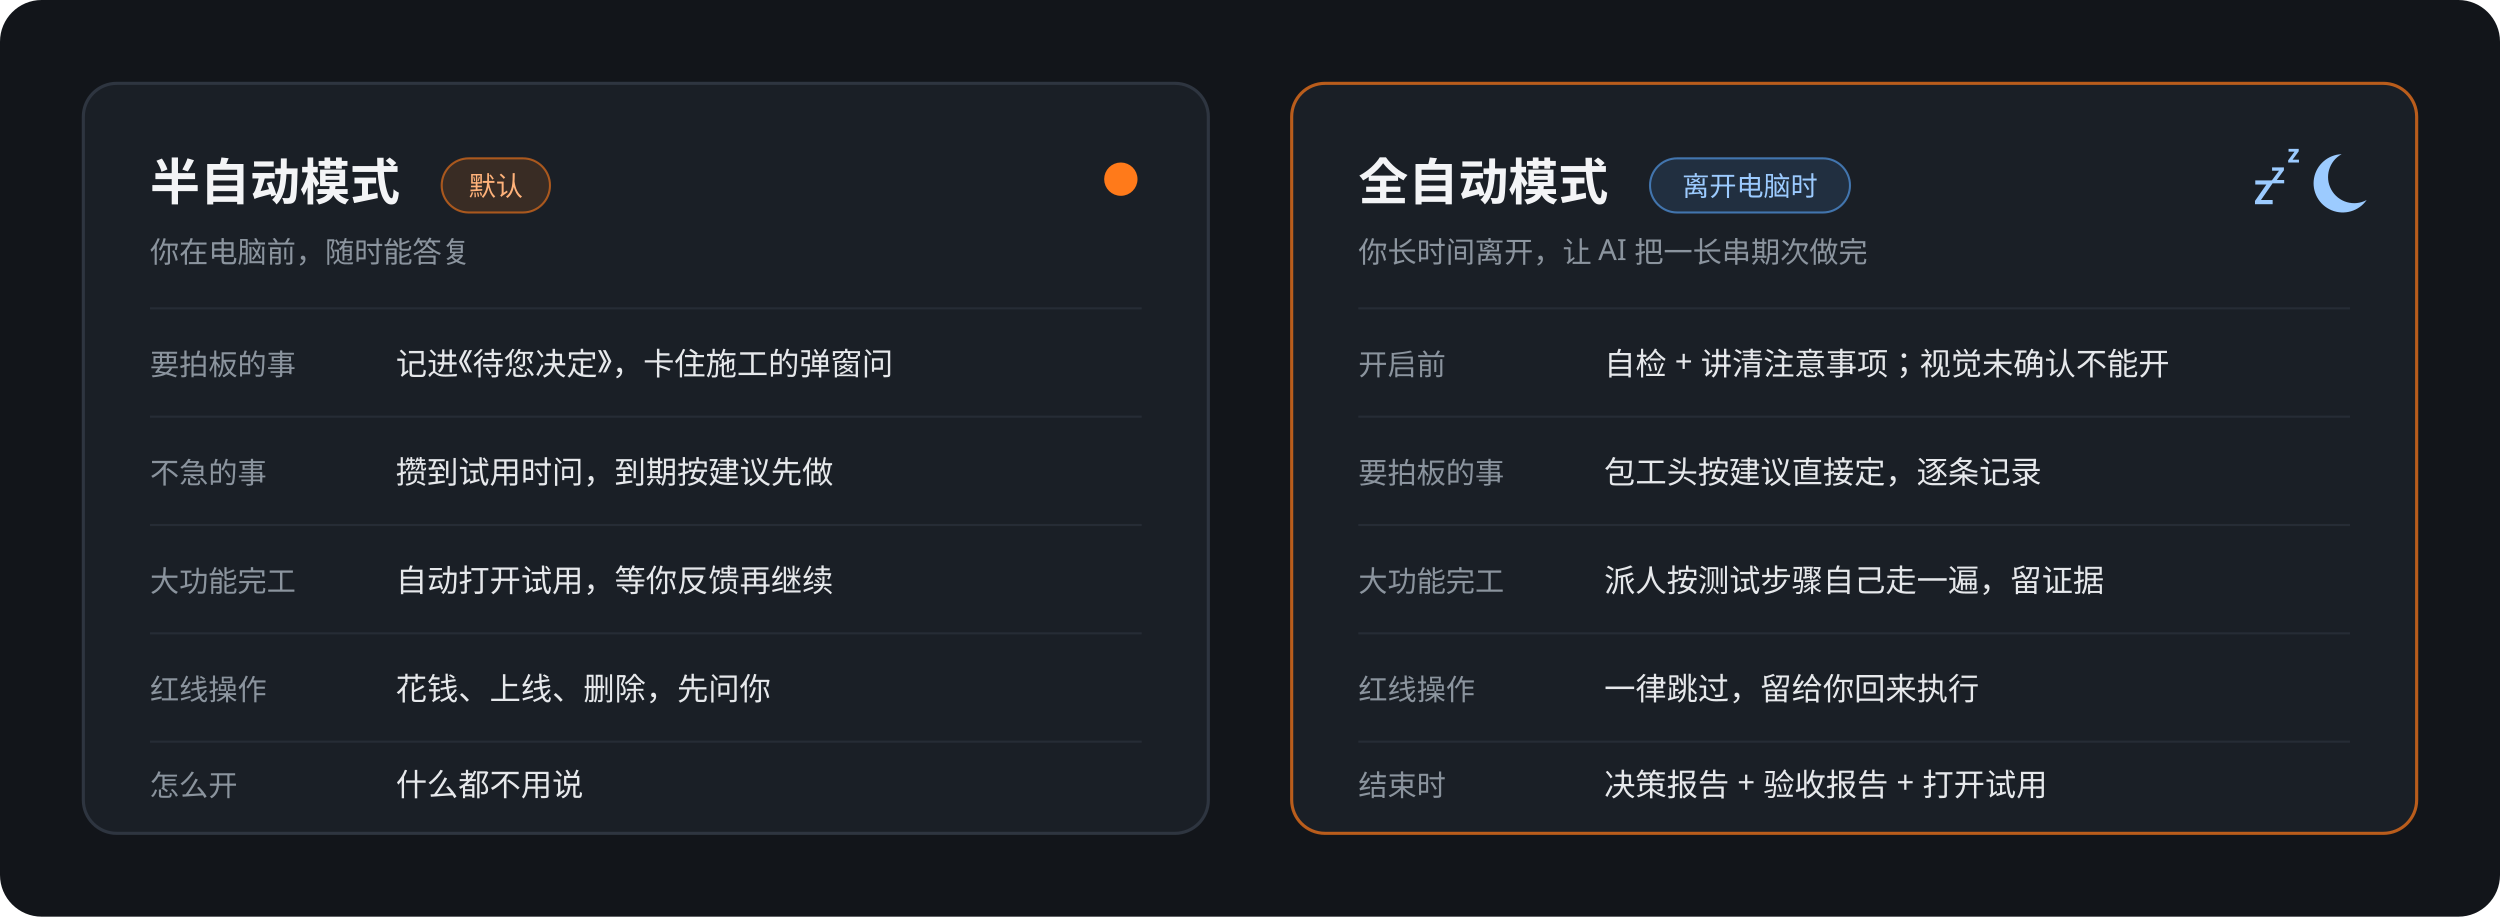
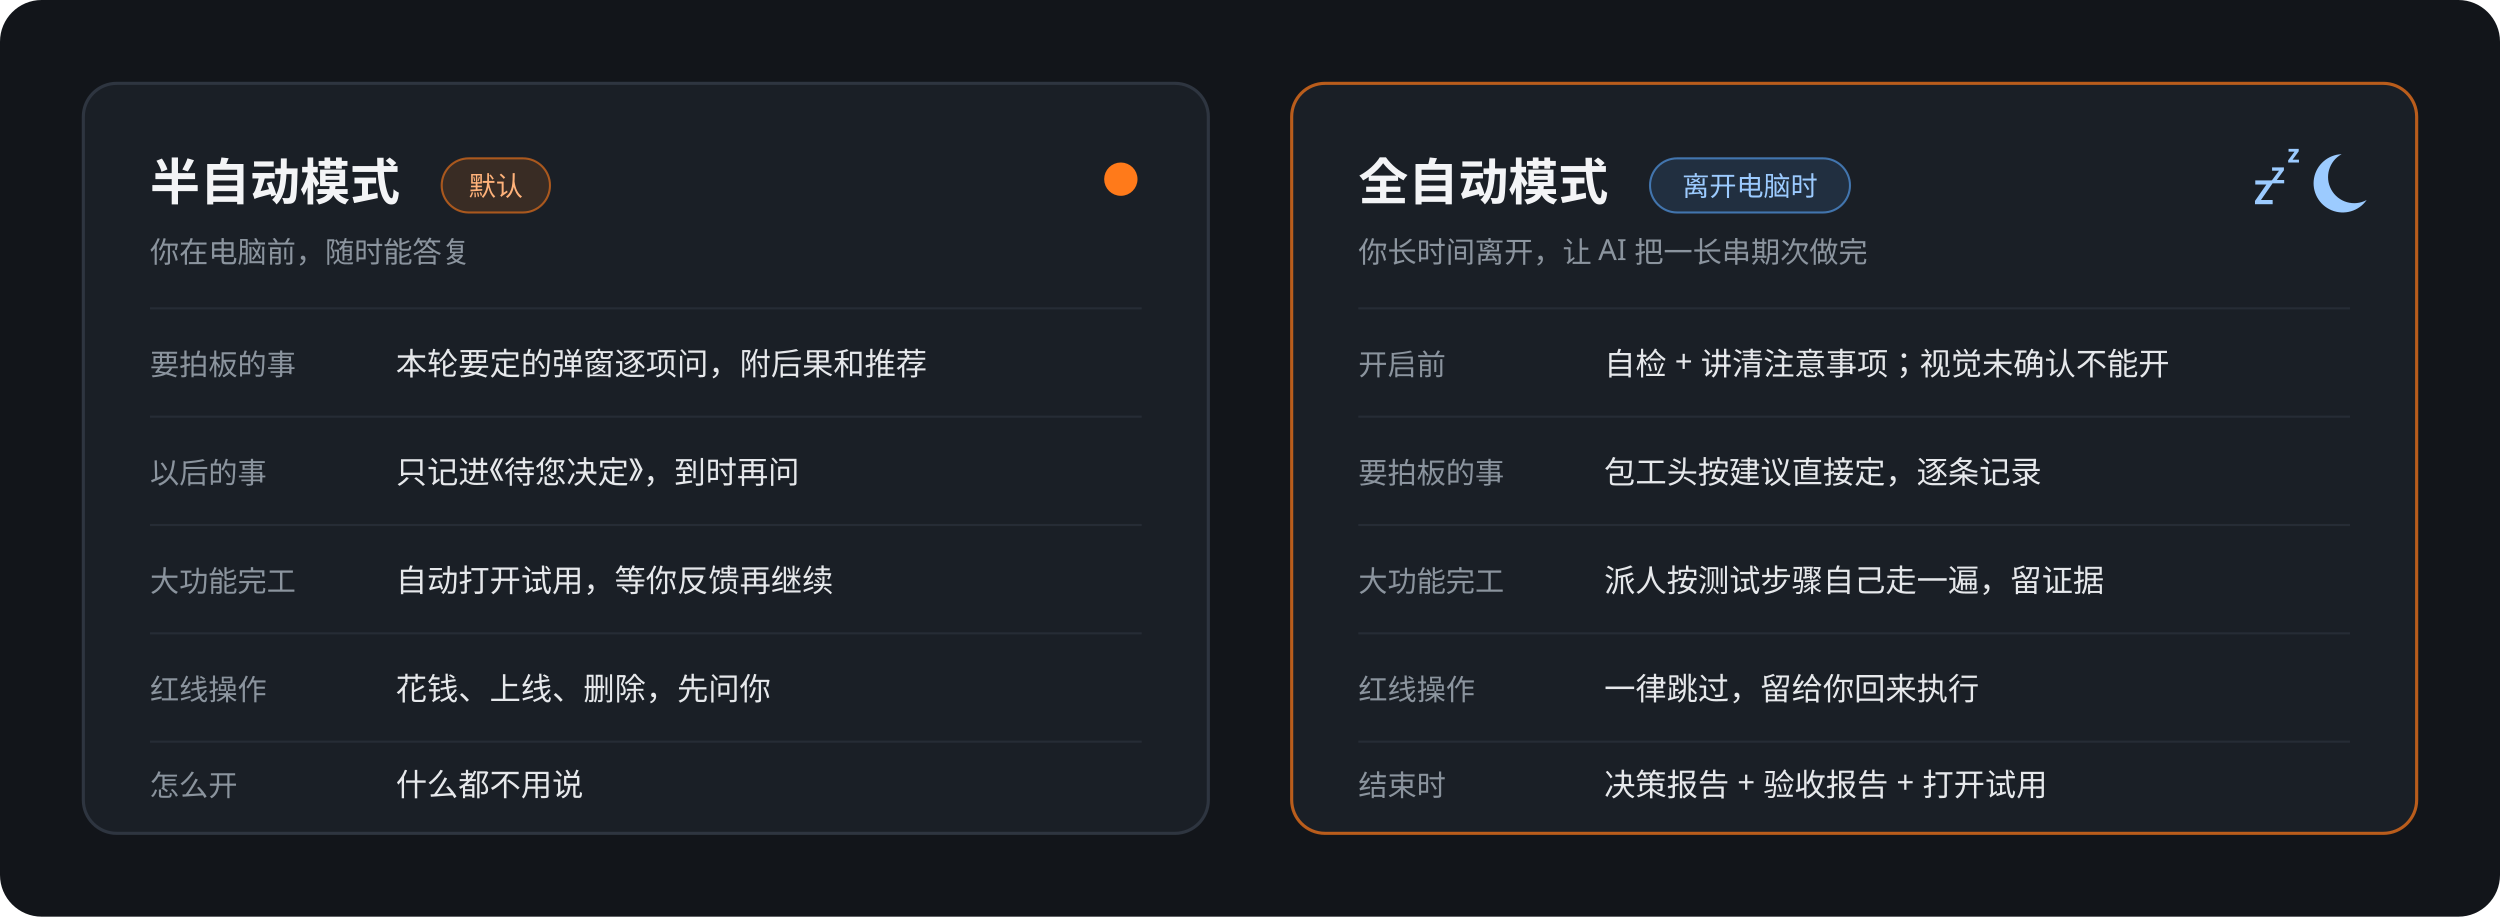
<svg xmlns="http://www.w3.org/2000/svg" width="1200" height="440" viewBox="0 0 1200 440" role="img" aria-label="两种运行模式：半自动（默认）与全自动">
  <defs>
    <style>
      .sans { font-family: "PingFang SC", "Microsoft YaHei", "Noto Sans SC", "Source Han Sans SC", sans-serif; }
      .ping { animation: ping 1.8s ease-out infinite; transform-origin: 538px 86px; transform-box: view-box; }
      @keyframes ping { 0% { transform: scale(1); opacity: 0.8; } 80%, 100% { transform: scale(2.4); opacity: 0; } }
      .z1 { animation: z 3.6s ease-in-out infinite; }
      .z2 { animation: z 3.6s ease-in-out infinite 1.2s; }
      .z3 { animation: z 3.6s ease-in-out infinite 2.4s; }
      @keyframes z { 0% { opacity: 0; transform: translate(0, 0); } 30% { opacity: 1; } 100% { opacity: 0; transform: translate(10px, -22px); } }
      .lbl { font-size: 14px; fill: #8B949E; }
      .val { font-size: 15px; fill: #E6E8EB; }
    </style>
  </defs>
  <rect width="1200" height="440" rx="20" fill="#12151A" />
  <g class="sans">
    <rect x="40" y="40" width="540" height="360" rx="16" fill="#1A1F26" stroke="#2E3540" stroke-width="1.5" />
    <text x="72" y="96" font-size="24" font-weight="800" fill="#F3F4F6">半自动模式</text>
    <rect x="212" y="76" width="52" height="26" rx="13" fill="#FF7A1A" fill-opacity="0.14" stroke="#FF7A1A" stroke-opacity="0.6" />
    <text x="238" y="94" font-size="13" text-anchor="middle" fill="#FFB27A">默认</text>
    <circle class="ping" cx="538" cy="86" r="7" fill="none" stroke="#FF7A1A" stroke-width="2" />
    <circle cx="538" cy="86" r="7" fill="#FF7A1A" />
    <text x="72" y="126" font-size="14" fill="#8B949E">你在电脑前，随时能答复</text>
    <g>
      <line x1="72" y1="148" x2="548" y2="148" stroke="#262C35" />
      <text class="lbl" x="72" y="180">要拍板的事</text>
-       <text class="val" x="190" y="180">记进《待您决定》，卡住施工的弹窗问</text>
+       <text class="val" x="190" y="180">本轮要定的弹窗逐项问，附后果和推荐</text>
      <line x1="72" y1="200" x2="548" y2="200" stroke="#262C35" />
-       <text class="lbl" x="72" y="232">不急的事</text>
-       <text class="val" x="190" y="232">攒到试用时问，到期按建议先做</text>
+       <text class="lbl" x="72" y="232">以后的事</text>
+       <text class="val" x="190" y="232">只记进《待您决定》，到时再问</text>
      <line x1="72" y1="252" x2="548" y2="252" stroke="#262C35" />
      <text class="lbl" x="72" y="284">大功能完工</text>
      <text class="val" x="190" y="284">自动打开试用，等你反馈再继续</text>
      <line x1="72" y1="304" x2="548" y2="304" stroke="#262C35" />
      <text class="lbl" x="72" y="336">红线操作</text>
      <text class="val" x="190" y="336">花钱、上线、删除，先问你</text>
      <line x1="72" y1="356" x2="548" y2="356" stroke="#262C35" />
      <text class="lbl" x="72" y="382">怎么开</text>
      <text class="val" x="190" y="382">什么都不用说</text>
    </g>
  </g>
  <g class="sans">
    <rect x="620" y="40" width="540" height="360" rx="16" fill="#1A1F26" stroke="#FF7A1A" stroke-opacity="0.7" stroke-width="1.5" />
    <text x="652" y="96" font-size="24" font-weight="800" fill="#F3F4F6">全自动模式</text>
    <rect x="792" y="76" width="96" height="26" rx="13" fill="#5AA9FF" fill-opacity="0.12" stroke="#5AA9FF" stroke-opacity="0.6" />
    <text x="840" y="94" font-size="13" text-anchor="middle" fill="#9CCBFF">离开电脑时</text>
    <path d="M1124 74 a14 14 0 1 0 12 22 a11 11 0 1 1 -12 -22z" fill="#9CCBFF" />
    <text class="z1" x="1098" y="78" font-size="12" font-weight="700" fill="#9CCBFF">z</text>
    <text class="z2" x="1090" y="88" font-size="14" font-weight="700" fill="#9CCBFF">z</text>
    <text class="z3" x="1082" y="98" font-size="16" font-weight="700" fill="#9CCBFF">Z</text>
    <text x="652" y="126" font-size="14" fill="#8B949E">你长时间离开，让 AI 把一长串期次做完</text>
    <g>
      <line x1="652" y1="148" x2="1128" y2="148" stroke="#262C35" />
      <text class="lbl" x="652" y="180">开启前</text>
      <text class="val" x="770" y="180">自检 + 讲清注意事项；视觉未确认不能开</text>
      <line x1="652" y1="200" x2="1128" y2="200" stroke="#262C35" />
      <text class="lbl" x="652" y="232">要拍板的事</text>
      <text class="val" x="770" y="232">包工头按建议直接定，逐条记录</text>
      <line x1="652" y1="252" x2="1128" y2="252" stroke="#262C35" />
      <text class="lbl" x="652" y="284">大功能完工</text>
      <text class="val" x="770" y="284">派人按测试步骤自己走一遍，留证据</text>
      <line x1="652" y1="304" x2="1128" y2="304" stroke="#262C35" />
      <text class="lbl" x="652" y="336">红线操作</text>
      <text class="val" x="770" y="336">一律跳过，留给你回来执行</text>
      <line x1="652" y1="356" x2="1128" y2="356" stroke="#262C35" />
      <text class="lbl" x="652" y="382">结束时</text>
      <text class="val" x="770" y="382">决策报告 + 验收报告 + 打开试用</text>
    </g>
  </g>
</svg>
